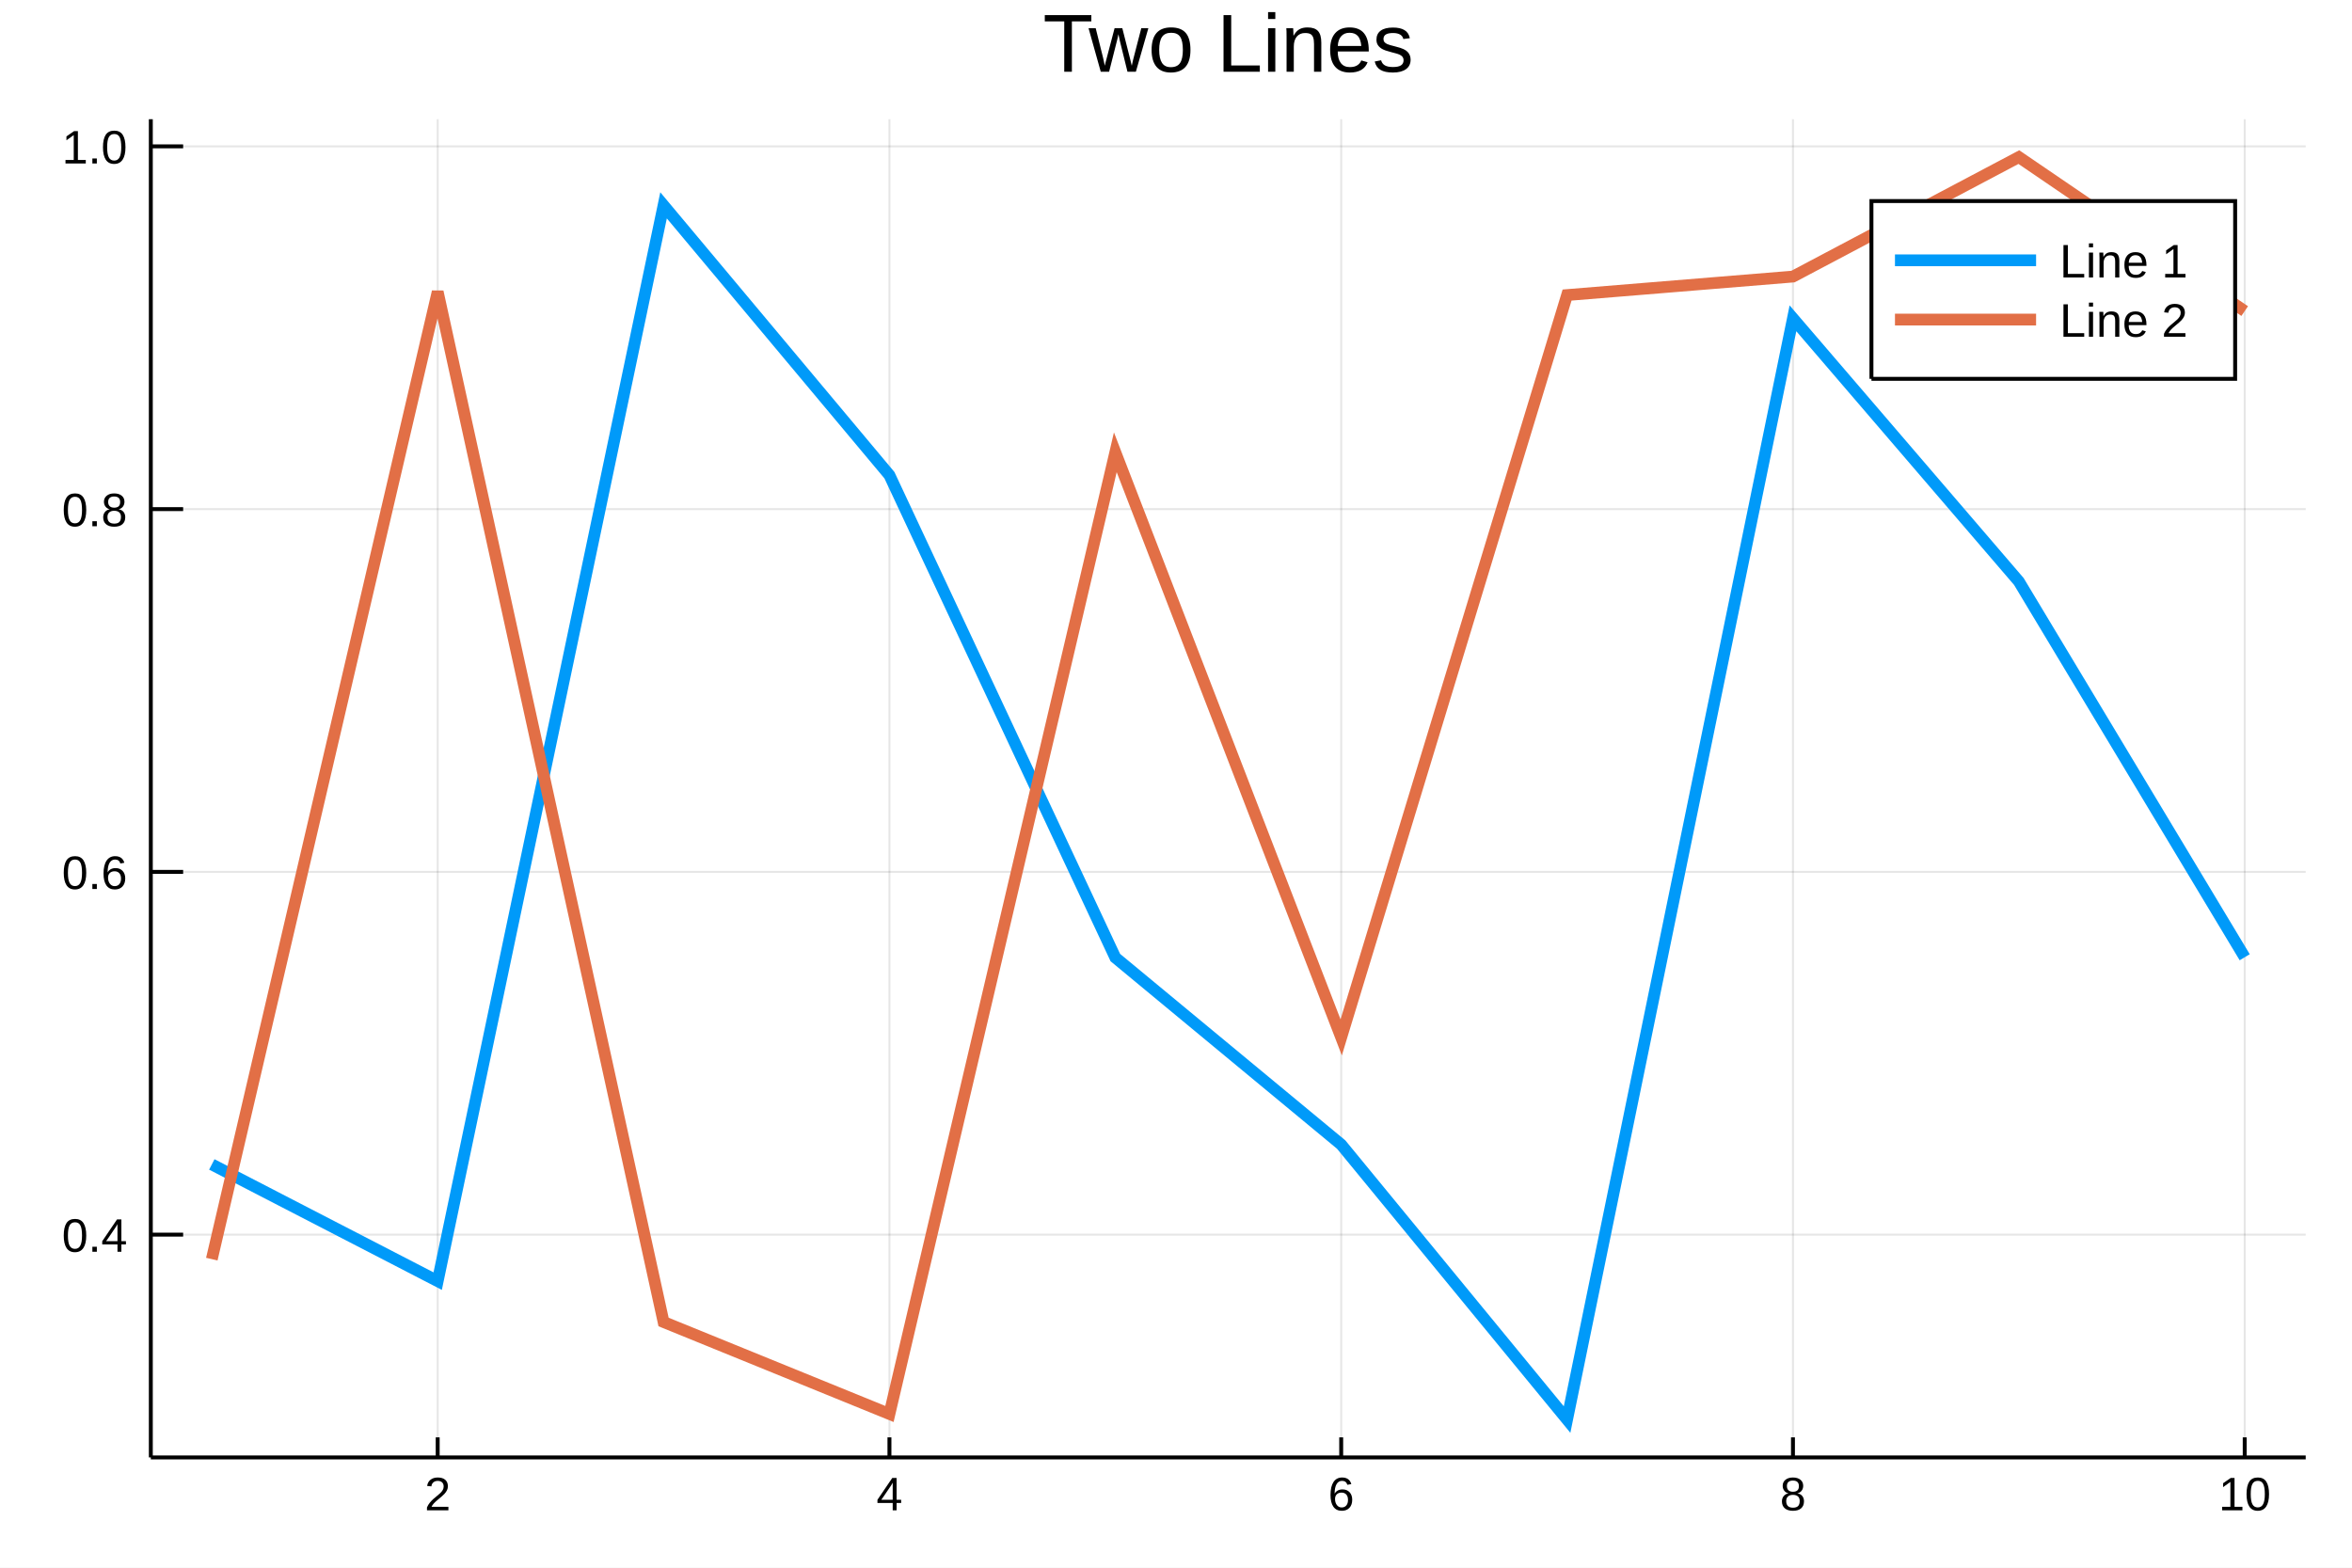
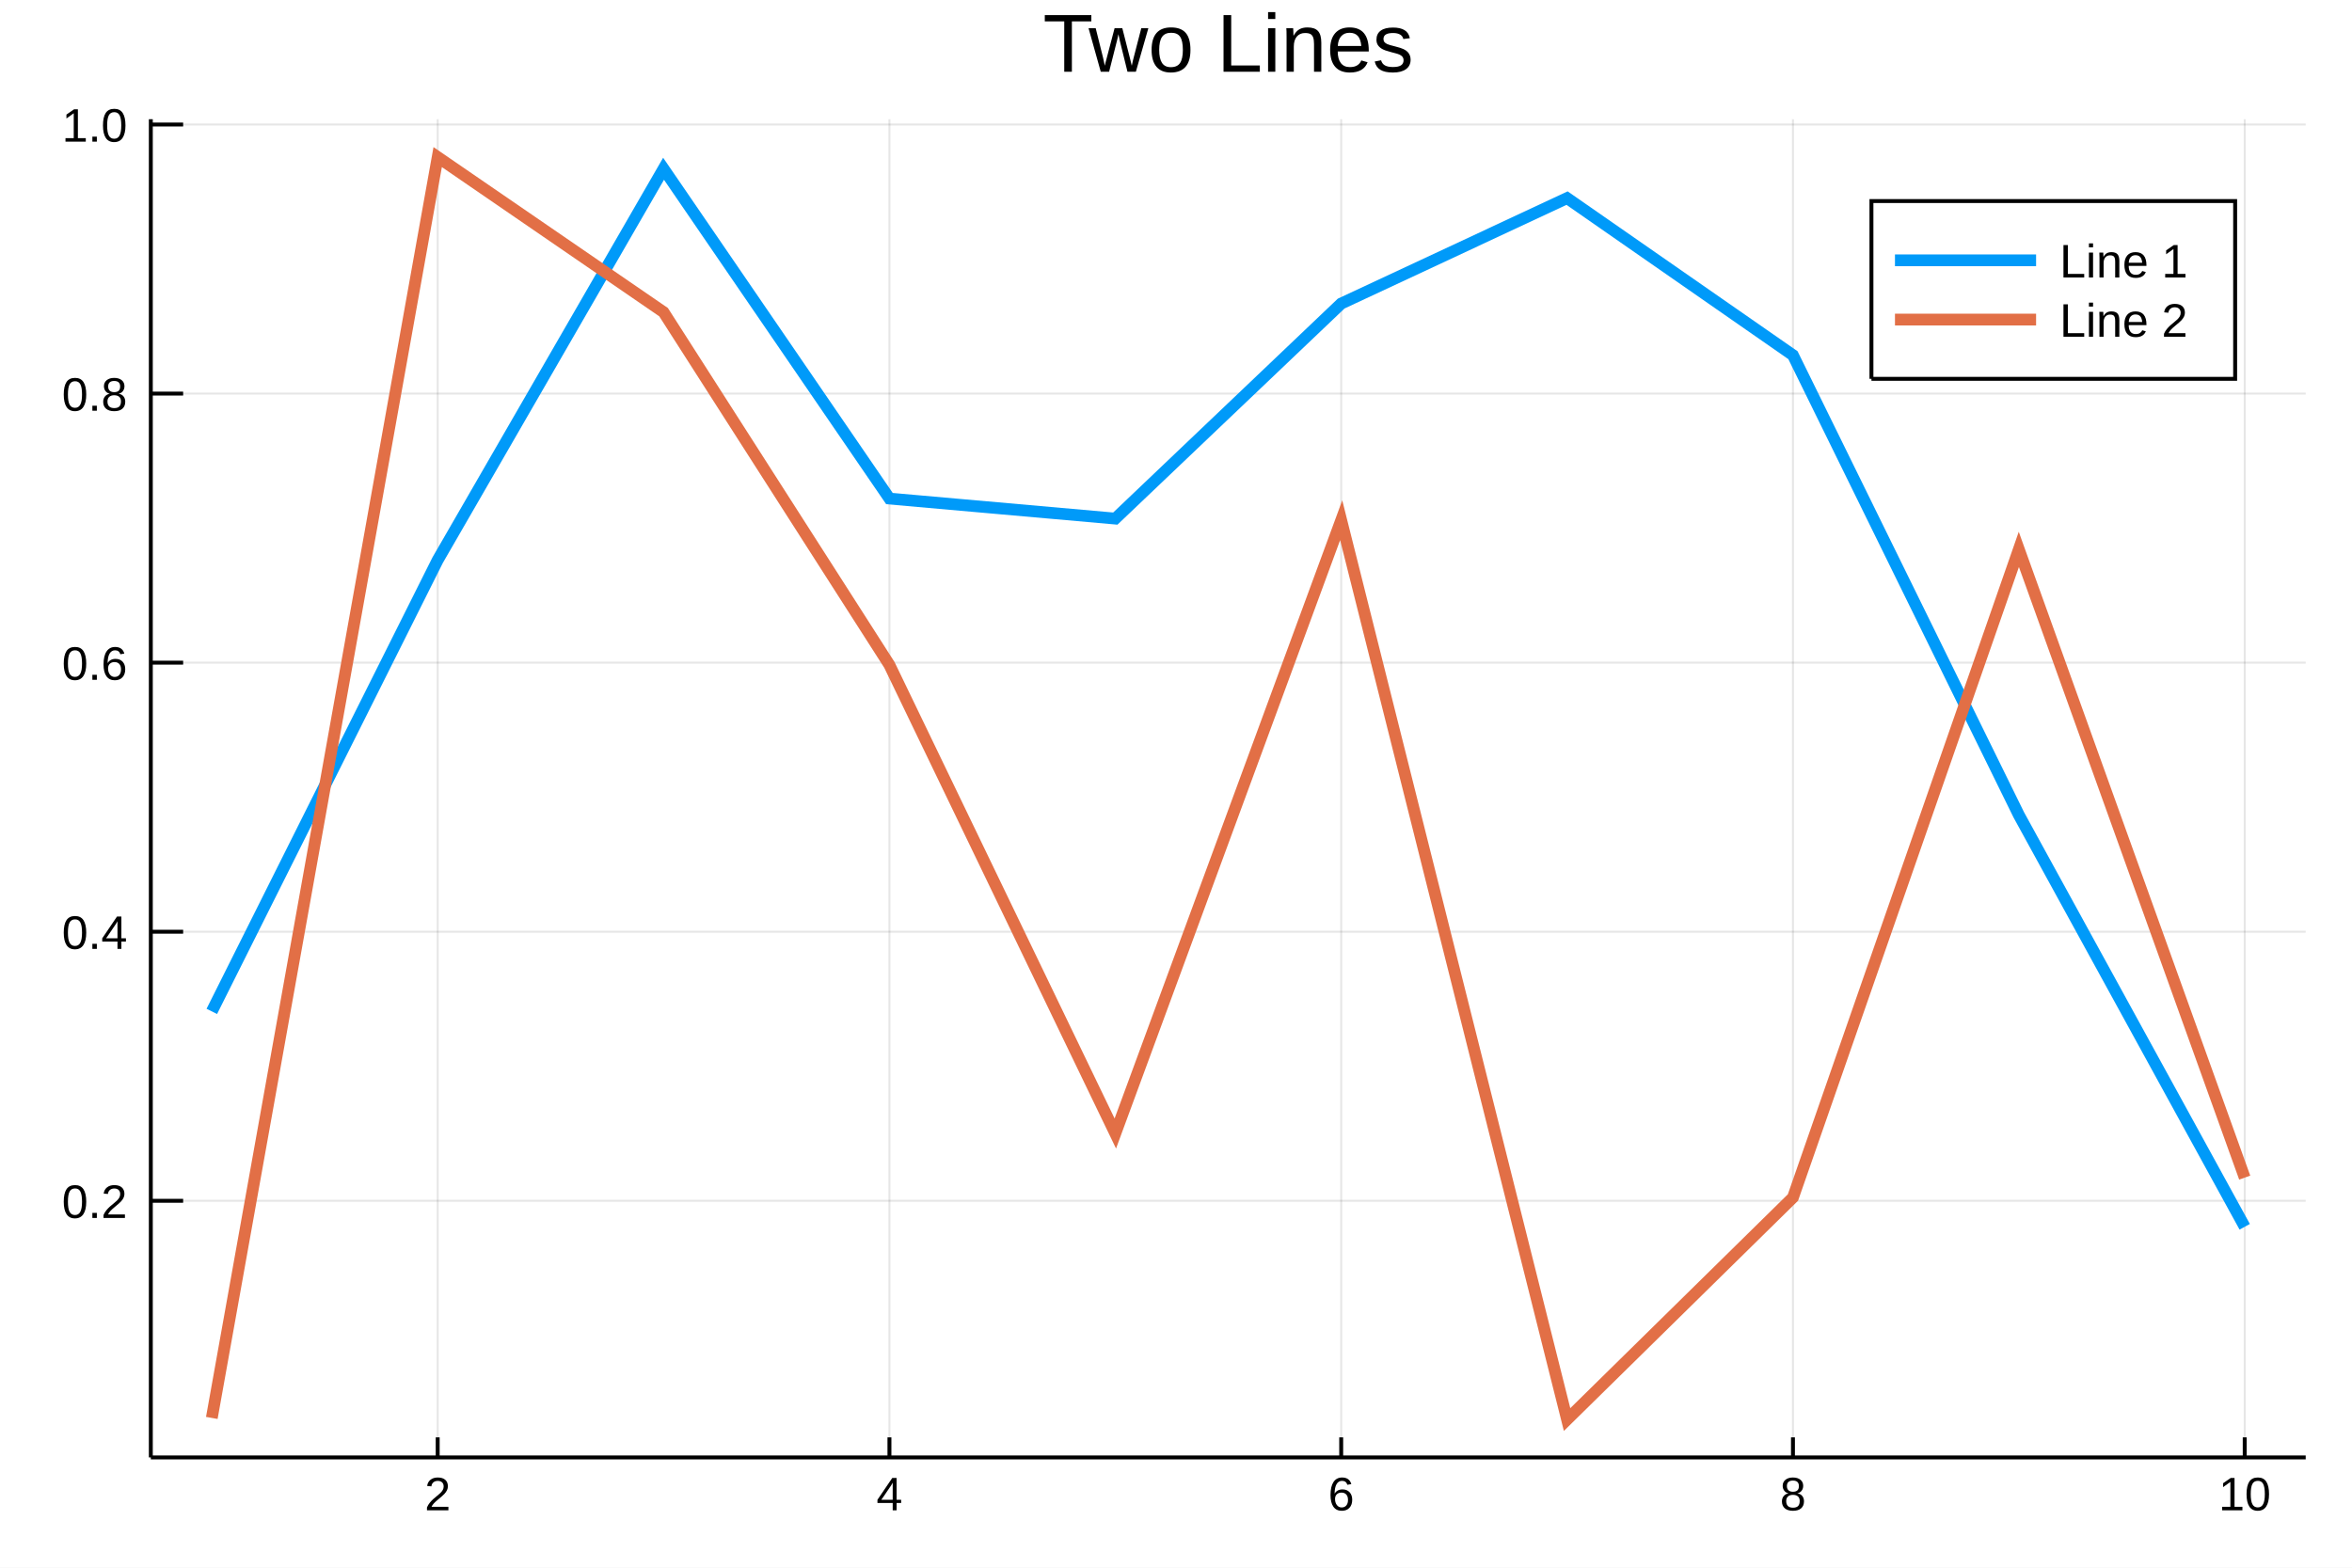
<svg xmlns="http://www.w3.org/2000/svg" width="600" height="400" viewBox="0 0 2400 1600">
  <defs>
-     <clipPath id="clip3500">
+     <clipPath id="clip1700">
      <rect x="0" y="0" width="2400" height="1600" />
    </clipPath>
  </defs>
-   <polygon clip-path="url(#clip3500)" points=" 0,1600 2400,1600 2400,0 0,0    " fill="#ffffff" fill-rule="evenodd" fill-opacity="1" />
+   <polygon clip-path="url(#clip1700)" points=" 0,1600 2400,1600 2400,0 0,0    " fill="#ffffff" fill-rule="evenodd" fill-opacity="1" />
  <defs>
-     <clipPath id="clip3501">
+     <clipPath id="clip1701">
      <rect x="480" y="0" width="1681" height="1600" />
    </clipPath>
  </defs>
-   <polygon clip-path="url(#clip3500)" points=" 153.898,1487.47 2352.76,1487.47 2352.76,121.675 153.898,121.675    " fill="#ffffff" fill-rule="evenodd" fill-opacity="1" />
+   <polygon clip-path="url(#clip1700)" points=" 153.898,1487.47 2352.76,1487.47 2352.76,121.675 153.898,121.675    " fill="#ffffff" fill-rule="evenodd" fill-opacity="1" />
  <defs>
-     <clipPath id="clip3502">
+     <clipPath id="clip1702">
      <rect x="153" y="121" width="2200" height="1367" />
    </clipPath>
  </defs>
-   <polyline clip-path="url(#clip3502)" style="stroke:#000000; stroke-width:2; stroke-opacity:0.1; fill:none" points="   446.618,1487.47 446.618,121.675    " />
-   <polyline clip-path="url(#clip3502)" style="stroke:#000000; stroke-width:2; stroke-opacity:0.1; fill:none" points="   907.595,1487.47 907.595,121.675    " />
-   <polyline clip-path="url(#clip3502)" style="stroke:#000000; stroke-width:2; stroke-opacity:0.1; fill:none" points="   1368.57,1487.47 1368.57,121.675    " />
-   <polyline clip-path="url(#clip3502)" style="stroke:#000000; stroke-width:2; stroke-opacity:0.1; fill:none" points="   1829.55,1487.47 1829.55,121.675    " />
-   <polyline clip-path="url(#clip3502)" style="stroke:#000000; stroke-width:2; stroke-opacity:0.1; fill:none" points="   2290.52,1487.47 2290.52,121.675    " />
-   <polyline clip-path="url(#clip3502)" style="stroke:#000000; stroke-width:2; stroke-opacity:0.1; fill:none" points="   153.898,1260.08 2352.76,1260.08    " />
-   <polyline clip-path="url(#clip3502)" style="stroke:#000000; stroke-width:2; stroke-opacity:0.1; fill:none" points="   153.898,889.844 2352.76,889.844    " />
-   <polyline clip-path="url(#clip3502)" style="stroke:#000000; stroke-width:2; stroke-opacity:0.1; fill:none" points="   153.898,519.606 2352.76,519.606    " />
-   <polyline clip-path="url(#clip3502)" style="stroke:#000000; stroke-width:2; stroke-opacity:0.1; fill:none" points="   153.898,149.367 2352.76,149.367    " />
-   <polyline clip-path="url(#clip3500)" style="stroke:#000000; stroke-width:4; stroke-opacity:1; fill:none" points="   153.898,1487.47 2352.76,1487.47    " />
-   <polyline clip-path="url(#clip3500)" style="stroke:#000000; stroke-width:4; stroke-opacity:1; fill:none" points="   153.898,1487.47 153.898,121.675    " />
-   <polyline clip-path="url(#clip3500)" style="stroke:#000000; stroke-width:4; stroke-opacity:1; fill:none" points="   446.618,1487.47 446.618,1466.99    " />
-   <polyline clip-path="url(#clip3500)" style="stroke:#000000; stroke-width:4; stroke-opacity:1; fill:none" points="   907.595,1487.47 907.595,1466.99    " />
-   <polyline clip-path="url(#clip3500)" style="stroke:#000000; stroke-width:4; stroke-opacity:1; fill:none" points="   1368.57,1487.47 1368.57,1466.99    " />
-   <polyline clip-path="url(#clip3500)" style="stroke:#000000; stroke-width:4; stroke-opacity:1; fill:none" points="   1829.55,1487.47 1829.55,1466.99    " />
-   <polyline clip-path="url(#clip3500)" style="stroke:#000000; stroke-width:4; stroke-opacity:1; fill:none" points="   2290.52,1487.47 2290.52,1466.99    " />
-   <polyline clip-path="url(#clip3500)" style="stroke:#000000; stroke-width:4; stroke-opacity:1; fill:none" points="   153.898,1260.08 186.881,1260.08    " />
-   <polyline clip-path="url(#clip3500)" style="stroke:#000000; stroke-width:4; stroke-opacity:1; fill:none" points="   153.898,889.844 186.881,889.844    " />
-   <polyline clip-path="url(#clip3500)" style="stroke:#000000; stroke-width:4; stroke-opacity:1; fill:none" points="   153.898,519.606 186.881,519.606    " />
-   <polyline clip-path="url(#clip3500)" style="stroke:#000000; stroke-width:4; stroke-opacity:1; fill:none" points="   153.898,149.367 186.881,149.367    " />
-   <g clip-path="url(#clip3500)">
+   <polyline clip-path="url(#clip1702)" style="stroke:#000000; stroke-width:2; stroke-opacity:0.1; fill:none" points="   446.618,1487.47 446.618,121.675    " />
+   <polyline clip-path="url(#clip1702)" style="stroke:#000000; stroke-width:2; stroke-opacity:0.1; fill:none" points="   907.595,1487.47 907.595,121.675    " />
+   <polyline clip-path="url(#clip1702)" style="stroke:#000000; stroke-width:2; stroke-opacity:0.1; fill:none" points="   1368.57,1487.47 1368.57,121.675    " />
+   <polyline clip-path="url(#clip1702)" style="stroke:#000000; stroke-width:2; stroke-opacity:0.1; fill:none" points="   1829.55,1487.47 1829.55,121.675    " />
+   <polyline clip-path="url(#clip1702)" style="stroke:#000000; stroke-width:2; stroke-opacity:0.1; fill:none" points="   2290.52,1487.47 2290.52,121.675    " />
+   <polyline clip-path="url(#clip1702)" style="stroke:#000000; stroke-width:2; stroke-opacity:0.1; fill:none" points="   153.898,1225.55 2352.76,1225.55    " />
+   <polyline clip-path="url(#clip1702)" style="stroke:#000000; stroke-width:2; stroke-opacity:0.1; fill:none" points="   153.898,950.933 2352.76,950.933    " />
+   <polyline clip-path="url(#clip1702)" style="stroke:#000000; stroke-width:2; stroke-opacity:0.1; fill:none" points="   153.898,676.318 2352.76,676.318    " />
+   <polyline clip-path="url(#clip1702)" style="stroke:#000000; stroke-width:2; stroke-opacity:0.1; fill:none" points="   153.898,401.704 2352.76,401.704    " />
+   <polyline clip-path="url(#clip1702)" style="stroke:#000000; stroke-width:2; stroke-opacity:0.1; fill:none" points="   153.898,127.089 2352.76,127.089    " />
+   <polyline clip-path="url(#clip1700)" style="stroke:#000000; stroke-width:4; stroke-opacity:1; fill:none" points="   153.898,1487.47 2352.76,1487.47    " />
+   <polyline clip-path="url(#clip1700)" style="stroke:#000000; stroke-width:4; stroke-opacity:1; fill:none" points="   153.898,1487.47 153.898,121.675    " />
+   <polyline clip-path="url(#clip1700)" style="stroke:#000000; stroke-width:4; stroke-opacity:1; fill:none" points="   446.618,1487.47 446.618,1466.99    " />
+   <polyline clip-path="url(#clip1700)" style="stroke:#000000; stroke-width:4; stroke-opacity:1; fill:none" points="   907.595,1487.47 907.595,1466.99    " />
+   <polyline clip-path="url(#clip1700)" style="stroke:#000000; stroke-width:4; stroke-opacity:1; fill:none" points="   1368.57,1487.47 1368.57,1466.99    " />
+   <polyline clip-path="url(#clip1700)" style="stroke:#000000; stroke-width:4; stroke-opacity:1; fill:none" points="   1829.55,1487.47 1829.55,1466.99    " />
+   <polyline clip-path="url(#clip1700)" style="stroke:#000000; stroke-width:4; stroke-opacity:1; fill:none" points="   2290.52,1487.47 2290.52,1466.99    " />
+   <polyline clip-path="url(#clip1700)" style="stroke:#000000; stroke-width:4; stroke-opacity:1; fill:none" points="   153.898,1225.55 186.881,1225.55    " />
+   <polyline clip-path="url(#clip1700)" style="stroke:#000000; stroke-width:4; stroke-opacity:1; fill:none" points="   153.898,950.933 186.881,950.933    " />
+   <polyline clip-path="url(#clip1700)" style="stroke:#000000; stroke-width:4; stroke-opacity:1; fill:none" points="   153.898,676.318 186.881,676.318    " />
+   <polyline clip-path="url(#clip1700)" style="stroke:#000000; stroke-width:4; stroke-opacity:1; fill:none" points="   153.898,401.704 186.881,401.704    " />
+   <polyline clip-path="url(#clip1700)" style="stroke:#000000; stroke-width:4; stroke-opacity:1; fill:none" points="   153.898,127.089 186.881,127.089    " />
+   <g clip-path="url(#clip1700)">
    <text style="fill:#000000; fill-opacity:1; font-family:Arial,Helvetica Neue,Helvetica,sans-serif; font-size:48px; text-anchor:middle;" transform="rotate(0, 446.618, 1541.47)" x="446.618" y="1541.47">2</text>
  </g>
-   <g clip-path="url(#clip3500)">
+   <g clip-path="url(#clip1700)">
    <text style="fill:#000000; fill-opacity:1; font-family:Arial,Helvetica Neue,Helvetica,sans-serif; font-size:48px; text-anchor:middle;" transform="rotate(0, 907.595, 1541.47)" x="907.595" y="1541.47">4</text>
  </g>
-   <g clip-path="url(#clip3500)">
+   <g clip-path="url(#clip1700)">
    <text style="fill:#000000; fill-opacity:1; font-family:Arial,Helvetica Neue,Helvetica,sans-serif; font-size:48px; text-anchor:middle;" transform="rotate(0, 1368.57, 1541.47)" x="1368.57" y="1541.47">6</text>
  </g>
-   <g clip-path="url(#clip3500)">
+   <g clip-path="url(#clip1700)">
    <text style="fill:#000000; fill-opacity:1; font-family:Arial,Helvetica Neue,Helvetica,sans-serif; font-size:48px; text-anchor:middle;" transform="rotate(0, 1829.55, 1541.47)" x="1829.55" y="1541.47">8</text>
  </g>
-   <g clip-path="url(#clip3500)">
+   <g clip-path="url(#clip1700)">
    <text style="fill:#000000; fill-opacity:1; font-family:Arial,Helvetica Neue,Helvetica,sans-serif; font-size:48px; text-anchor:middle;" transform="rotate(0, 2290.52, 1541.47)" x="2290.52" y="1541.47">10</text>
  </g>
-   <g clip-path="url(#clip3500)">
-     <text style="fill:#000000; fill-opacity:1; font-family:Arial,Helvetica Neue,Helvetica,sans-serif; font-size:48px; text-anchor:end;" transform="rotate(0, 129.898, 1277.58)" x="129.898" y="1277.58">0.4</text>
+   <g clip-path="url(#clip1700)">
+     <text style="fill:#000000; fill-opacity:1; font-family:Arial,Helvetica Neue,Helvetica,sans-serif; font-size:48px; text-anchor:end;" transform="rotate(0, 129.898, 1243.05)" x="129.898" y="1243.05">0.2</text>
  </g>
-   <g clip-path="url(#clip3500)">
-     <text style="fill:#000000; fill-opacity:1; font-family:Arial,Helvetica Neue,Helvetica,sans-serif; font-size:48px; text-anchor:end;" transform="rotate(0, 129.898, 907.344)" x="129.898" y="907.344">0.6</text>
+   <g clip-path="url(#clip1700)">
+     <text style="fill:#000000; fill-opacity:1; font-family:Arial,Helvetica Neue,Helvetica,sans-serif; font-size:48px; text-anchor:end;" transform="rotate(0, 129.898, 968.433)" x="129.898" y="968.433">0.4</text>
  </g>
-   <g clip-path="url(#clip3500)">
-     <text style="fill:#000000; fill-opacity:1; font-family:Arial,Helvetica Neue,Helvetica,sans-serif; font-size:48px; text-anchor:end;" transform="rotate(0, 129.898, 537.106)" x="129.898" y="537.106">0.8</text>
+   <g clip-path="url(#clip1700)">
+     <text style="fill:#000000; fill-opacity:1; font-family:Arial,Helvetica Neue,Helvetica,sans-serif; font-size:48px; text-anchor:end;" transform="rotate(0, 129.898, 693.818)" x="129.898" y="693.818">0.6</text>
  </g>
-   <g clip-path="url(#clip3500)">
-     <text style="fill:#000000; fill-opacity:1; font-family:Arial,Helvetica Neue,Helvetica,sans-serif; font-size:48px; text-anchor:end;" transform="rotate(0, 129.898, 166.867)" x="129.898" y="166.867">1.0</text>
+   <g clip-path="url(#clip1700)">
+     <text style="fill:#000000; fill-opacity:1; font-family:Arial,Helvetica Neue,Helvetica,sans-serif; font-size:48px; text-anchor:end;" transform="rotate(0, 129.898, 419.204)" x="129.898" y="419.204">0.8</text>
  </g>
-   <g clip-path="url(#clip3500)">
+   <g clip-path="url(#clip1700)">
+     <text style="fill:#000000; fill-opacity:1; font-family:Arial,Helvetica Neue,Helvetica,sans-serif; font-size:48px; text-anchor:end;" transform="rotate(0, 129.898, 144.589)" x="129.898" y="144.589">1.0</text>
+   </g>
+   <g clip-path="url(#clip1700)">
    <text style="fill:#000000; fill-opacity:1; font-family:Arial,Helvetica Neue,Helvetica,sans-serif; font-size:84px; text-anchor:middle;" transform="rotate(0, 1253.33, 73.2)" x="1253.33" y="73.2">Two Lines</text>
  </g>
-   <polyline clip-path="url(#clip3502)" style="stroke:#009af9; stroke-width:12; stroke-opacity:1; fill:none" points="   216.13,1188.43 446.618,1307.54 677.106,209.571 907.595,485.007 1138.08,977.294 1368.57,1168.17 1599.06,1448.82 1829.55,324.879 2060.04,593.441 2290.52,976.98       " />
-   <polyline clip-path="url(#clip3502)" style="stroke:#e26f46; stroke-width:12; stroke-opacity:1; fill:none" points="   216.13,1285.1 446.618,297.773 677.106,1349.25 907.595,1443.12 1138.08,461.593 1368.57,1058.78 1599.06,301.139 1829.55,282.275 2060.04,160.33 2290.52,317.498       " />
-   <polygon clip-path="url(#clip3500)" points=" 1909.64,386.635 2280.76,386.635 2280.76,205.195 1909.64,205.195    " fill="#ffffff" fill-rule="evenodd" fill-opacity="1" />
-   <polyline clip-path="url(#clip3500)" style="stroke:#000000; stroke-width:4; stroke-opacity:1; fill:none" points="   1909.64,386.635 2280.76,386.635 2280.76,205.195 1909.64,205.195 1909.64,386.635    " />
-   <polyline clip-path="url(#clip3500)" style="stroke:#009af9; stroke-width:12; stroke-opacity:1; fill:none" points="   1933.64,265.675 2077.64,265.675    " />
-   <g clip-path="url(#clip3500)">
+   <polyline clip-path="url(#clip1702)" style="stroke:#009af9; stroke-width:12; stroke-opacity:1; fill:none" points="   216.13,1032.24 446.618,571.627 677.106,172.239 907.595,508.85 1138.08,529.274 1368.57,309.81 1599.06,202.203 1829.55,362.505 2060.04,831.754 2290.52,1252.07       " />
+   <polyline clip-path="url(#clip1702)" style="stroke:#e26f46; stroke-width:12; stroke-opacity:1; fill:none" points="   216.13,1447.15 446.618,160.33 677.106,318.578 907.595,678.676 1138.08,1156.86 1368.57,530.94 1599.06,1448.82 1829.55,1222.19 2060.04,560.704 2290.52,1201.89       " />
+   <polygon clip-path="url(#clip1700)" points=" 1909.64,386.635 2280.76,386.635 2280.76,205.195 1909.64,205.195    " fill="#ffffff" fill-rule="evenodd" fill-opacity="1" />
+   <polyline clip-path="url(#clip1700)" style="stroke:#000000; stroke-width:4; stroke-opacity:1; fill:none" points="   1909.64,386.635 2280.76,386.635 2280.76,205.195 1909.64,205.195 1909.64,386.635    " />
+   <polyline clip-path="url(#clip1700)" style="stroke:#009af9; stroke-width:12; stroke-opacity:1; fill:none" points="   1933.64,265.675 2077.64,265.675    " />
+   <g clip-path="url(#clip1700)">
    <text style="fill:#000000; fill-opacity:1; font-family:Arial,Helvetica Neue,Helvetica,sans-serif; font-size:48px; text-anchor:start;" transform="rotate(0, 2101.64, 283.175)" x="2101.64" y="283.175">Line 1</text>
  </g>
-   <polyline clip-path="url(#clip3500)" style="stroke:#e26f46; stroke-width:12; stroke-opacity:1; fill:none" points="   1933.64,326.155 2077.64,326.155    " />
-   <g clip-path="url(#clip3500)">
+   <polyline clip-path="url(#clip1700)" style="stroke:#e26f46; stroke-width:12; stroke-opacity:1; fill:none" points="   1933.64,326.155 2077.64,326.155    " />
+   <g clip-path="url(#clip1700)">
    <text style="fill:#000000; fill-opacity:1; font-family:Arial,Helvetica Neue,Helvetica,sans-serif; font-size:48px; text-anchor:start;" transform="rotate(0, 2101.64, 343.655)" x="2101.64" y="343.655">Line 2</text>
  </g>
</svg>
